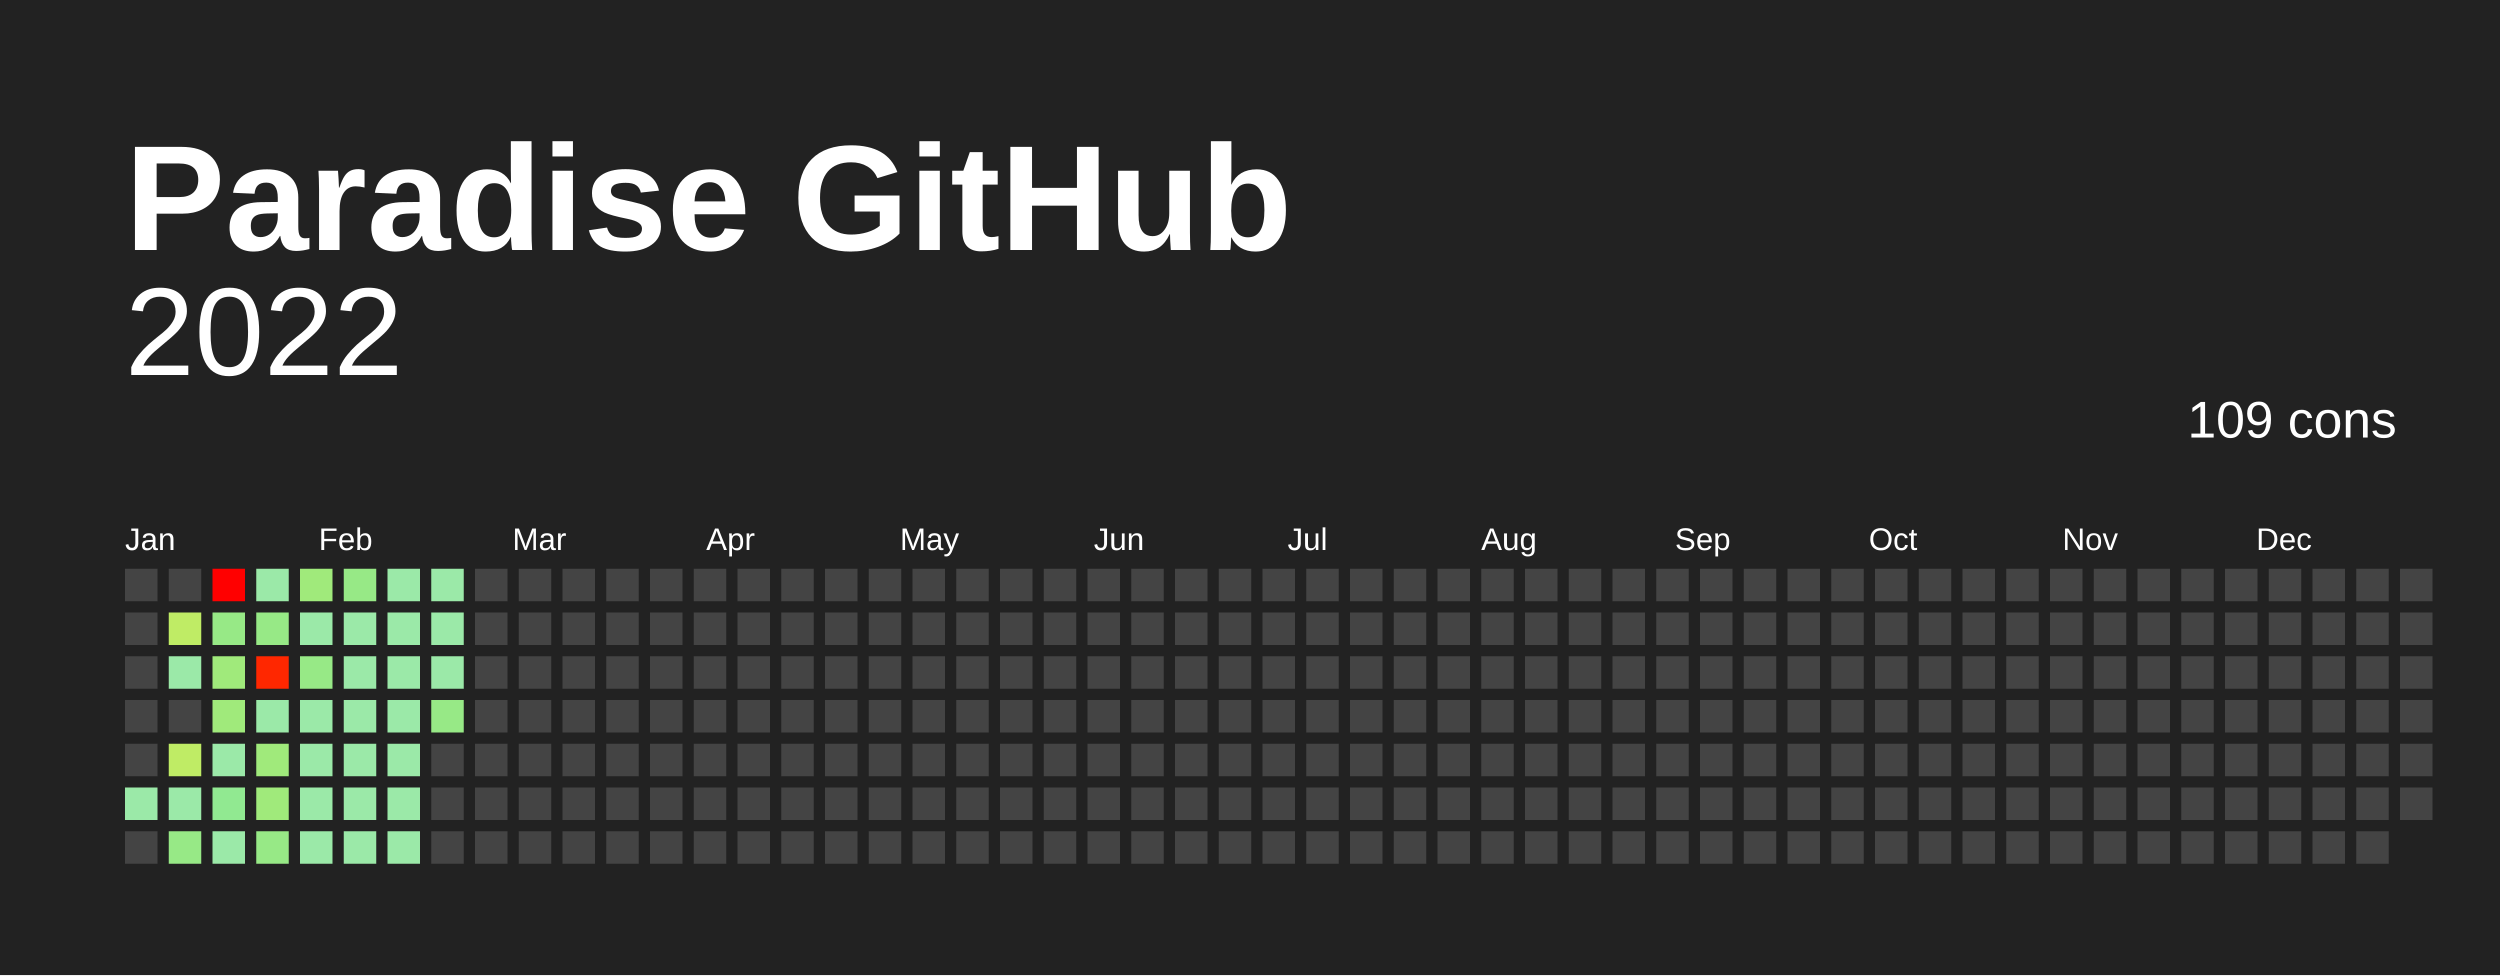
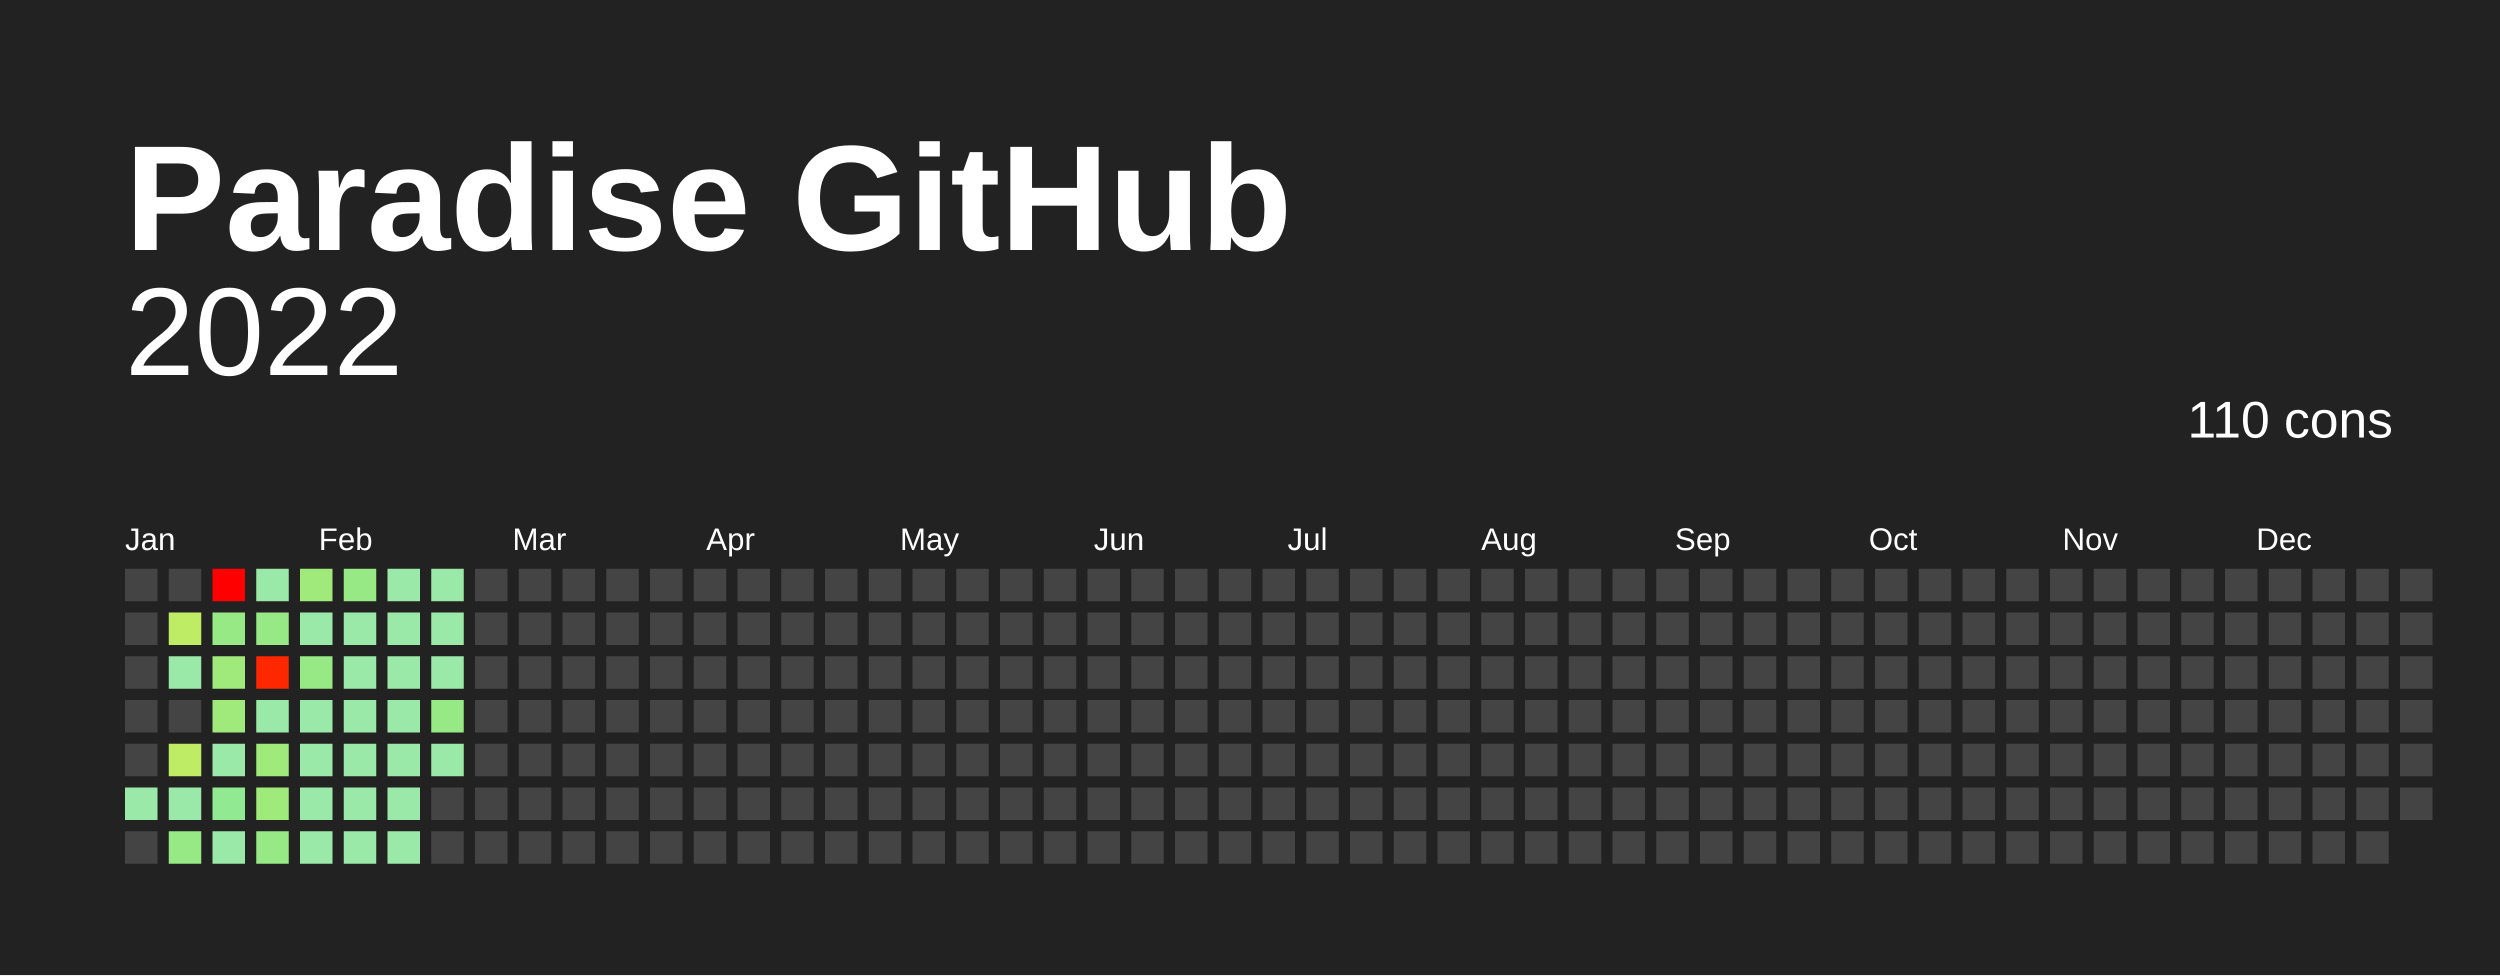
<svg xmlns="http://www.w3.org/2000/svg" baseProfile="full" height="78mm" version="1.1" viewBox="0,0,200,78" width="200mm">
  <defs />
  <rect fill="#222222" height="78" width="200" x="0" y="0" />
  <text fill="#FFFFFF" style="font-size:12px; font-family:Arial; font-weight:bold;" x="10" y="20">Paradise GitHub</text>
  <text alignment-baseline="hanging" fill="#FFFFFF" style="font-size:10.0px; font-family:Arial;" x="10" y="30">2022</text>
-   <text alignment-baseline="hanging" fill="#FFFFFF" style="font-size:4.125px; font-family:Arial;" x="175" y="35">109 cons</text>
+   <text alignment-baseline="hanging" fill="#FFFFFF" style="font-size:4.125px; font-family:Arial;" x="175" y="35">110 cons</text>
  <text fill="#FFFFFF" style="font-size:2.5px; font-family:Arial" x="10.0" y="44">Jan</text>
  <text fill="#FFFFFF" style="font-size:2.5px; font-family:Arial" x="25.5" y="44">Feb</text>
  <text fill="#FFFFFF" style="font-size:2.5px; font-family:Arial" x="41.0" y="44">Mar</text>
  <text fill="#FFFFFF" style="font-size:2.5px; font-family:Arial" x="56.5" y="44">Apr</text>
  <text fill="#FFFFFF" style="font-size:2.5px; font-family:Arial" x="72.0" y="44">May</text>
  <text fill="#FFFFFF" style="font-size:2.5px; font-family:Arial" x="87.5" y="44">Jun</text>
  <text fill="#FFFFFF" style="font-size:2.5px; font-family:Arial" x="103.0" y="44">Jul</text>
  <text fill="#FFFFFF" style="font-size:2.5px; font-family:Arial" x="118.5" y="44">Aug</text>
  <text fill="#FFFFFF" style="font-size:2.5px; font-family:Arial" x="134.0" y="44">Sep</text>
  <text fill="#FFFFFF" style="font-size:2.5px; font-family:Arial" x="149.5" y="44">Oct</text>
  <text fill="#FFFFFF" style="font-size:2.5px; font-family:Arial" x="165.0" y="44">Nov</text>
  <text fill="#FFFFFF" style="font-size:2.5px; font-family:Arial" x="180.5" y="44">Dec</text>
  <rect fill="#444444" height="2.6" width="2.6" x="10.0" y="45.5" />
  <rect fill="#444444" height="2.6" width="2.6" x="10.0" y="49.0" />
  <rect fill="#444444" height="2.6" width="2.6" x="10.0" y="52.5" />
  <rect fill="#444444" height="2.6" width="2.6" x="10.0" y="56.0" />
  <rect fill="#444444" height="2.6" width="2.6" x="10.0" y="59.5" />
  <rect fill="#9be9a8" height="2.6" width="2.6" x="10.0" y="63.0" />
  <rect fill="#444444" height="2.6" width="2.6" x="10.0" y="66.5" />
  <rect fill="#444444" height="2.6" width="2.6" x="13.5" y="45.5" />
  <rect fill="#bfec65" height="2.6" width="2.6" x="13.5" y="49.0" />
  <rect fill="#9be9a8" height="2.6" width="2.6" x="13.5" y="52.5" />
  <rect fill="#444444" height="2.6" width="2.6" x="13.5" y="56.0" />
  <rect fill="#bfec65" height="2.6" width="2.6" x="13.5" y="59.5" />
  <rect fill="#9be9a8" height="2.6" width="2.6" x="13.5" y="63.0" />
  <rect fill="#97e986" height="2.6" width="2.6" x="13.5" y="66.5" />
  <rect fill="red" height="2.6" width="2.6" x="17.0" y="45.5" />
  <rect fill="#97e986" height="2.6" width="2.6" x="17.0" y="49.0" />
  <rect fill="#a0ea7b" height="2.6" width="2.6" x="17.0" y="52.5" />
  <rect fill="#a0ea7b" height="2.6" width="2.6" x="17.0" y="56.0" />
  <rect fill="#9be9a8" height="2.6" width="2.6" x="17.0" y="59.5" />
  <rect fill="#91e991" height="2.6" width="2.6" x="17.0" y="63.0" />
  <rect fill="#9be9a8" height="2.6" width="2.6" x="17.0" y="66.5" />
  <rect fill="#9be9a8" height="2.6" width="2.6" x="20.5" y="45.5" />
  <rect fill="#97e986" height="2.6" width="2.6" x="20.5" y="49.0" />
  <rect fill="#ff2700" height="2.6" width="2.6" x="20.5" y="52.5" />
  <rect fill="#9be9a8" height="2.6" width="2.6" x="20.5" y="56.0" />
  <rect fill="#a0ea7b" height="2.6" width="2.6" x="20.5" y="59.5" />
  <rect fill="#a0ea7b" height="2.6" width="2.6" x="20.5" y="63.0" />
  <rect fill="#97e986" height="2.6" width="2.6" x="20.5" y="66.5" />
  <rect fill="#a0ea7b" height="2.6" width="2.6" x="24.0" y="45.5" />
  <rect fill="#9be9a8" height="2.6" width="2.6" x="24.0" y="49.0" />
  <rect fill="#97e986" height="2.6" width="2.6" x="24.0" y="52.5" />
  <rect fill="#9be9a8" height="2.6" width="2.6" x="24.0" y="56.0" />
  <rect fill="#9be9a8" height="2.6" width="2.6" x="24.0" y="59.5" />
  <rect fill="#9be9a8" height="2.6" width="2.6" x="24.0" y="63.0" />
  <rect fill="#9be9a8" height="2.6" width="2.6" x="24.0" y="66.5" />
  <rect fill="#97e986" height="2.6" width="2.6" x="27.5" y="45.5" />
  <rect fill="#9be9a8" height="2.6" width="2.6" x="27.5" y="49.0" />
  <rect fill="#9be9a8" height="2.6" width="2.6" x="27.5" y="52.5" />
  <rect fill="#9be9a8" height="2.6" width="2.6" x="27.5" y="56.0" />
  <rect fill="#9be9a8" height="2.6" width="2.6" x="27.5" y="59.5" />
  <rect fill="#9be9a8" height="2.6" width="2.6" x="27.5" y="63.0" />
  <rect fill="#9be9a8" height="2.6" width="2.6" x="27.5" y="66.5" />
  <rect fill="#9be9a8" height="2.6" width="2.6" x="31.0" y="45.5" />
  <rect fill="#9be9a8" height="2.6" width="2.6" x="31.0" y="49.0" />
  <rect fill="#9be9a8" height="2.6" width="2.6" x="31.0" y="52.5" />
  <rect fill="#9be9a8" height="2.6" width="2.6" x="31.0" y="56.0" />
  <rect fill="#9be9a8" height="2.6" width="2.6" x="31.0" y="59.5" />
  <rect fill="#9be9a8" height="2.6" width="2.6" x="31.0" y="63.0" />
  <rect fill="#9be9a8" height="2.6" width="2.6" x="31.0" y="66.5" />
  <rect fill="#9be9a8" height="2.6" width="2.6" x="34.5" y="45.5" />
  <rect fill="#9be9a8" height="2.6" width="2.6" x="34.5" y="49.0" />
  <rect fill="#9be9a8" height="2.6" width="2.6" x="34.5" y="52.5" />
  <rect fill="#97e986" height="2.6" width="2.6" x="34.5" y="56.0" />
-   <rect fill="#444444" height="2.6" width="2.6" x="34.5" y="59.5" />
+   <rect fill="#9be9a8" height="2.6" width="2.6" x="34.5" y="59.5" />
  <rect fill="#444444" height="2.6" width="2.6" x="34.5" y="63.0" />
  <rect fill="#444444" height="2.6" width="2.6" x="34.5" y="66.5" />
  <rect fill="#444444" height="2.6" width="2.6" x="38.0" y="45.5" />
  <rect fill="#444444" height="2.6" width="2.6" x="38.0" y="49.0" />
  <rect fill="#444444" height="2.6" width="2.6" x="38.0" y="52.5" />
  <rect fill="#444444" height="2.6" width="2.6" x="38.0" y="56.0" />
  <rect fill="#444444" height="2.6" width="2.6" x="38.0" y="59.5" />
  <rect fill="#444444" height="2.6" width="2.6" x="38.0" y="63.0" />
  <rect fill="#444444" height="2.6" width="2.6" x="38.0" y="66.5" />
  <rect fill="#444444" height="2.6" width="2.6" x="41.5" y="45.5" />
  <rect fill="#444444" height="2.6" width="2.6" x="41.5" y="49.0" />
  <rect fill="#444444" height="2.6" width="2.6" x="41.5" y="52.5" />
  <rect fill="#444444" height="2.6" width="2.6" x="41.5" y="56.0" />
  <rect fill="#444444" height="2.6" width="2.6" x="41.5" y="59.5" />
  <rect fill="#444444" height="2.6" width="2.6" x="41.5" y="63.0" />
  <rect fill="#444444" height="2.6" width="2.6" x="41.5" y="66.5" />
  <rect fill="#444444" height="2.6" width="2.6" x="45.0" y="45.5" />
  <rect fill="#444444" height="2.6" width="2.6" x="45.0" y="49.0" />
  <rect fill="#444444" height="2.6" width="2.6" x="45.0" y="52.5" />
  <rect fill="#444444" height="2.6" width="2.6" x="45.0" y="56.0" />
  <rect fill="#444444" height="2.6" width="2.6" x="45.0" y="59.5" />
  <rect fill="#444444" height="2.6" width="2.6" x="45.0" y="63.0" />
  <rect fill="#444444" height="2.6" width="2.6" x="45.0" y="66.5" />
  <rect fill="#444444" height="2.6" width="2.6" x="48.5" y="45.5" />
  <rect fill="#444444" height="2.6" width="2.6" x="48.5" y="49.0" />
  <rect fill="#444444" height="2.6" width="2.6" x="48.5" y="52.5" />
  <rect fill="#444444" height="2.6" width="2.6" x="48.5" y="56.0" />
  <rect fill="#444444" height="2.6" width="2.6" x="48.5" y="59.5" />
  <rect fill="#444444" height="2.6" width="2.6" x="48.5" y="63.0" />
  <rect fill="#444444" height="2.6" width="2.6" x="48.5" y="66.5" />
  <rect fill="#444444" height="2.6" width="2.6" x="52.0" y="45.5" />
  <rect fill="#444444" height="2.6" width="2.6" x="52.0" y="49.0" />
  <rect fill="#444444" height="2.6" width="2.6" x="52.0" y="52.5" />
  <rect fill="#444444" height="2.6" width="2.6" x="52.0" y="56.0" />
  <rect fill="#444444" height="2.6" width="2.6" x="52.0" y="59.5" />
  <rect fill="#444444" height="2.6" width="2.6" x="52.0" y="63.0" />
  <rect fill="#444444" height="2.6" width="2.6" x="52.0" y="66.5" />
  <rect fill="#444444" height="2.6" width="2.6" x="55.5" y="45.5" />
  <rect fill="#444444" height="2.6" width="2.6" x="55.5" y="49.0" />
  <rect fill="#444444" height="2.6" width="2.6" x="55.5" y="52.5" />
  <rect fill="#444444" height="2.6" width="2.6" x="55.5" y="56.0" />
  <rect fill="#444444" height="2.6" width="2.6" x="55.5" y="59.5" />
  <rect fill="#444444" height="2.6" width="2.6" x="55.5" y="63.0" />
  <rect fill="#444444" height="2.6" width="2.6" x="55.5" y="66.5" />
  <rect fill="#444444" height="2.6" width="2.6" x="59.0" y="45.5" />
  <rect fill="#444444" height="2.6" width="2.6" x="59.0" y="49.0" />
  <rect fill="#444444" height="2.6" width="2.6" x="59.0" y="52.5" />
  <rect fill="#444444" height="2.6" width="2.6" x="59.0" y="56.0" />
  <rect fill="#444444" height="2.6" width="2.6" x="59.0" y="59.5" />
  <rect fill="#444444" height="2.6" width="2.6" x="59.0" y="63.0" />
  <rect fill="#444444" height="2.6" width="2.6" x="59.0" y="66.5" />
  <rect fill="#444444" height="2.6" width="2.6" x="62.5" y="45.5" />
  <rect fill="#444444" height="2.6" width="2.6" x="62.5" y="49.0" />
  <rect fill="#444444" height="2.6" width="2.6" x="62.5" y="52.5" />
  <rect fill="#444444" height="2.6" width="2.6" x="62.5" y="56.0" />
  <rect fill="#444444" height="2.6" width="2.6" x="62.5" y="59.5" />
  <rect fill="#444444" height="2.6" width="2.6" x="62.5" y="63.0" />
  <rect fill="#444444" height="2.6" width="2.6" x="62.5" y="66.5" />
  <rect fill="#444444" height="2.6" width="2.6" x="66.0" y="45.5" />
  <rect fill="#444444" height="2.6" width="2.6" x="66.0" y="49.0" />
  <rect fill="#444444" height="2.6" width="2.6" x="66.0" y="52.5" />
  <rect fill="#444444" height="2.6" width="2.6" x="66.0" y="56.0" />
  <rect fill="#444444" height="2.6" width="2.6" x="66.0" y="59.5" />
  <rect fill="#444444" height="2.6" width="2.6" x="66.0" y="63.0" />
  <rect fill="#444444" height="2.6" width="2.6" x="66.0" y="66.5" />
  <rect fill="#444444" height="2.6" width="2.6" x="69.5" y="45.5" />
  <rect fill="#444444" height="2.6" width="2.6" x="69.5" y="49.0" />
  <rect fill="#444444" height="2.6" width="2.6" x="69.5" y="52.5" />
  <rect fill="#444444" height="2.6" width="2.6" x="69.5" y="56.0" />
  <rect fill="#444444" height="2.6" width="2.6" x="69.5" y="59.5" />
  <rect fill="#444444" height="2.6" width="2.6" x="69.5" y="63.0" />
  <rect fill="#444444" height="2.6" width="2.6" x="69.5" y="66.5" />
  <rect fill="#444444" height="2.6" width="2.6" x="73.0" y="45.5" />
  <rect fill="#444444" height="2.6" width="2.6" x="73.0" y="49.0" />
  <rect fill="#444444" height="2.6" width="2.6" x="73.0" y="52.5" />
  <rect fill="#444444" height="2.6" width="2.6" x="73.0" y="56.0" />
  <rect fill="#444444" height="2.6" width="2.6" x="73.0" y="59.5" />
  <rect fill="#444444" height="2.6" width="2.6" x="73.0" y="63.0" />
  <rect fill="#444444" height="2.6" width="2.6" x="73.0" y="66.5" />
  <rect fill="#444444" height="2.6" width="2.6" x="76.5" y="45.5" />
  <rect fill="#444444" height="2.6" width="2.6" x="76.5" y="49.0" />
  <rect fill="#444444" height="2.6" width="2.6" x="76.5" y="52.5" />
  <rect fill="#444444" height="2.6" width="2.6" x="76.5" y="56.0" />
  <rect fill="#444444" height="2.6" width="2.6" x="76.5" y="59.5" />
  <rect fill="#444444" height="2.6" width="2.6" x="76.5" y="63.0" />
  <rect fill="#444444" height="2.6" width="2.6" x="76.5" y="66.5" />
  <rect fill="#444444" height="2.6" width="2.6" x="80.0" y="45.5" />
  <rect fill="#444444" height="2.6" width="2.6" x="80.0" y="49.0" />
  <rect fill="#444444" height="2.6" width="2.6" x="80.0" y="52.5" />
  <rect fill="#444444" height="2.6" width="2.6" x="80.0" y="56.0" />
  <rect fill="#444444" height="2.6" width="2.6" x="80.0" y="59.5" />
  <rect fill="#444444" height="2.6" width="2.6" x="80.0" y="63.0" />
  <rect fill="#444444" height="2.6" width="2.6" x="80.0" y="66.5" />
  <rect fill="#444444" height="2.6" width="2.6" x="83.5" y="45.5" />
  <rect fill="#444444" height="2.6" width="2.6" x="83.5" y="49.0" />
  <rect fill="#444444" height="2.6" width="2.6" x="83.5" y="52.5" />
  <rect fill="#444444" height="2.6" width="2.6" x="83.5" y="56.0" />
  <rect fill="#444444" height="2.6" width="2.6" x="83.5" y="59.5" />
  <rect fill="#444444" height="2.6" width="2.6" x="83.5" y="63.0" />
  <rect fill="#444444" height="2.6" width="2.6" x="83.5" y="66.5" />
  <rect fill="#444444" height="2.6" width="2.6" x="87.0" y="45.5" />
  <rect fill="#444444" height="2.6" width="2.6" x="87.0" y="49.0" />
  <rect fill="#444444" height="2.6" width="2.6" x="87.0" y="52.5" />
  <rect fill="#444444" height="2.6" width="2.6" x="87.0" y="56.0" />
  <rect fill="#444444" height="2.6" width="2.6" x="87.0" y="59.5" />
  <rect fill="#444444" height="2.6" width="2.6" x="87.0" y="63.0" />
  <rect fill="#444444" height="2.6" width="2.6" x="87.0" y="66.5" />
  <rect fill="#444444" height="2.6" width="2.6" x="90.5" y="45.5" />
  <rect fill="#444444" height="2.6" width="2.6" x="90.5" y="49.0" />
  <rect fill="#444444" height="2.6" width="2.6" x="90.5" y="52.5" />
  <rect fill="#444444" height="2.6" width="2.6" x="90.5" y="56.0" />
  <rect fill="#444444" height="2.6" width="2.6" x="90.5" y="59.5" />
  <rect fill="#444444" height="2.6" width="2.6" x="90.5" y="63.0" />
  <rect fill="#444444" height="2.6" width="2.6" x="90.5" y="66.5" />
  <rect fill="#444444" height="2.6" width="2.6" x="94.0" y="45.5" />
  <rect fill="#444444" height="2.6" width="2.6" x="94.0" y="49.0" />
  <rect fill="#444444" height="2.6" width="2.6" x="94.0" y="52.5" />
  <rect fill="#444444" height="2.6" width="2.6" x="94.0" y="56.0" />
  <rect fill="#444444" height="2.6" width="2.6" x="94.0" y="59.5" />
  <rect fill="#444444" height="2.6" width="2.6" x="94.0" y="63.0" />
  <rect fill="#444444" height="2.6" width="2.6" x="94.0" y="66.5" />
  <rect fill="#444444" height="2.6" width="2.6" x="97.5" y="45.5" />
  <rect fill="#444444" height="2.6" width="2.6" x="97.5" y="49.0" />
  <rect fill="#444444" height="2.6" width="2.6" x="97.5" y="52.5" />
  <rect fill="#444444" height="2.6" width="2.6" x="97.5" y="56.0" />
  <rect fill="#444444" height="2.6" width="2.6" x="97.5" y="59.5" />
  <rect fill="#444444" height="2.6" width="2.6" x="97.5" y="63.0" />
  <rect fill="#444444" height="2.6" width="2.6" x="97.5" y="66.5" />
  <rect fill="#444444" height="2.6" width="2.6" x="101.0" y="45.5" />
  <rect fill="#444444" height="2.6" width="2.6" x="101.0" y="49.0" />
  <rect fill="#444444" height="2.6" width="2.6" x="101.0" y="52.5" />
  <rect fill="#444444" height="2.6" width="2.6" x="101.0" y="56.0" />
  <rect fill="#444444" height="2.6" width="2.6" x="101.0" y="59.5" />
  <rect fill="#444444" height="2.6" width="2.6" x="101.0" y="63.0" />
  <rect fill="#444444" height="2.6" width="2.6" x="101.0" y="66.5" />
  <rect fill="#444444" height="2.6" width="2.6" x="104.5" y="45.5" />
  <rect fill="#444444" height="2.6" width="2.6" x="104.5" y="49.0" />
  <rect fill="#444444" height="2.6" width="2.6" x="104.5" y="52.5" />
  <rect fill="#444444" height="2.6" width="2.6" x="104.5" y="56.0" />
  <rect fill="#444444" height="2.6" width="2.6" x="104.5" y="59.5" />
  <rect fill="#444444" height="2.6" width="2.6" x="104.5" y="63.0" />
  <rect fill="#444444" height="2.6" width="2.6" x="104.5" y="66.5" />
  <rect fill="#444444" height="2.6" width="2.6" x="108.0" y="45.5" />
  <rect fill="#444444" height="2.6" width="2.6" x="108.0" y="49.0" />
  <rect fill="#444444" height="2.6" width="2.6" x="108.0" y="52.5" />
  <rect fill="#444444" height="2.6" width="2.6" x="108.0" y="56.0" />
  <rect fill="#444444" height="2.6" width="2.6" x="108.0" y="59.5" />
  <rect fill="#444444" height="2.6" width="2.6" x="108.0" y="63.0" />
  <rect fill="#444444" height="2.6" width="2.6" x="108.0" y="66.5" />
  <rect fill="#444444" height="2.6" width="2.6" x="111.5" y="45.5" />
  <rect fill="#444444" height="2.6" width="2.6" x="111.5" y="49.0" />
  <rect fill="#444444" height="2.6" width="2.6" x="111.5" y="52.5" />
  <rect fill="#444444" height="2.6" width="2.6" x="111.5" y="56.0" />
  <rect fill="#444444" height="2.6" width="2.6" x="111.5" y="59.5" />
  <rect fill="#444444" height="2.6" width="2.6" x="111.5" y="63.0" />
  <rect fill="#444444" height="2.6" width="2.6" x="111.5" y="66.5" />
  <rect fill="#444444" height="2.6" width="2.6" x="115.0" y="45.5" />
  <rect fill="#444444" height="2.6" width="2.6" x="115.0" y="49.0" />
  <rect fill="#444444" height="2.6" width="2.6" x="115.0" y="52.5" />
  <rect fill="#444444" height="2.6" width="2.6" x="115.0" y="56.0" />
  <rect fill="#444444" height="2.6" width="2.6" x="115.0" y="59.5" />
  <rect fill="#444444" height="2.6" width="2.6" x="115.0" y="63.0" />
  <rect fill="#444444" height="2.6" width="2.6" x="115.0" y="66.5" />
  <rect fill="#444444" height="2.6" width="2.6" x="118.5" y="45.5" />
  <rect fill="#444444" height="2.6" width="2.6" x="118.5" y="49.0" />
  <rect fill="#444444" height="2.6" width="2.6" x="118.5" y="52.5" />
  <rect fill="#444444" height="2.6" width="2.6" x="118.5" y="56.0" />
  <rect fill="#444444" height="2.6" width="2.6" x="118.5" y="59.5" />
  <rect fill="#444444" height="2.6" width="2.6" x="118.5" y="63.0" />
  <rect fill="#444444" height="2.6" width="2.6" x="118.5" y="66.5" />
  <rect fill="#444444" height="2.6" width="2.6" x="122.0" y="45.5" />
  <rect fill="#444444" height="2.6" width="2.6" x="122.0" y="49.0" />
  <rect fill="#444444" height="2.6" width="2.6" x="122.0" y="52.5" />
  <rect fill="#444444" height="2.6" width="2.6" x="122.0" y="56.0" />
  <rect fill="#444444" height="2.6" width="2.6" x="122.0" y="59.5" />
  <rect fill="#444444" height="2.6" width="2.6" x="122.0" y="63.0" />
  <rect fill="#444444" height="2.6" width="2.6" x="122.0" y="66.5" />
  <rect fill="#444444" height="2.6" width="2.6" x="125.5" y="45.5" />
  <rect fill="#444444" height="2.6" width="2.6" x="125.5" y="49.0" />
  <rect fill="#444444" height="2.6" width="2.6" x="125.5" y="52.5" />
  <rect fill="#444444" height="2.6" width="2.6" x="125.5" y="56.0" />
  <rect fill="#444444" height="2.6" width="2.6" x="125.5" y="59.5" />
  <rect fill="#444444" height="2.6" width="2.6" x="125.5" y="63.0" />
  <rect fill="#444444" height="2.6" width="2.6" x="125.5" y="66.5" />
  <rect fill="#444444" height="2.6" width="2.6" x="129.0" y="45.5" />
  <rect fill="#444444" height="2.6" width="2.6" x="129.0" y="49.0" />
  <rect fill="#444444" height="2.6" width="2.6" x="129.0" y="52.5" />
  <rect fill="#444444" height="2.6" width="2.6" x="129.0" y="56.0" />
  <rect fill="#444444" height="2.6" width="2.6" x="129.0" y="59.5" />
  <rect fill="#444444" height="2.6" width="2.6" x="129.0" y="63.0" />
  <rect fill="#444444" height="2.6" width="2.6" x="129.0" y="66.5" />
  <rect fill="#444444" height="2.6" width="2.6" x="132.5" y="45.5" />
  <rect fill="#444444" height="2.6" width="2.6" x="132.5" y="49.0" />
  <rect fill="#444444" height="2.6" width="2.6" x="132.5" y="52.5" />
  <rect fill="#444444" height="2.6" width="2.6" x="132.5" y="56.0" />
  <rect fill="#444444" height="2.6" width="2.6" x="132.5" y="59.5" />
  <rect fill="#444444" height="2.6" width="2.6" x="132.5" y="63.0" />
  <rect fill="#444444" height="2.6" width="2.6" x="132.5" y="66.5" />
  <rect fill="#444444" height="2.6" width="2.6" x="136.0" y="45.5" />
  <rect fill="#444444" height="2.6" width="2.6" x="136.0" y="49.0" />
  <rect fill="#444444" height="2.6" width="2.6" x="136.0" y="52.5" />
  <rect fill="#444444" height="2.6" width="2.6" x="136.0" y="56.0" />
  <rect fill="#444444" height="2.6" width="2.6" x="136.0" y="59.5" />
  <rect fill="#444444" height="2.6" width="2.6" x="136.0" y="63.0" />
  <rect fill="#444444" height="2.6" width="2.6" x="136.0" y="66.5" />
  <rect fill="#444444" height="2.6" width="2.6" x="139.5" y="45.5" />
  <rect fill="#444444" height="2.6" width="2.6" x="139.5" y="49.0" />
  <rect fill="#444444" height="2.6" width="2.6" x="139.5" y="52.5" />
  <rect fill="#444444" height="2.6" width="2.6" x="139.5" y="56.0" />
  <rect fill="#444444" height="2.6" width="2.6" x="139.5" y="59.5" />
  <rect fill="#444444" height="2.6" width="2.6" x="139.5" y="63.0" />
  <rect fill="#444444" height="2.6" width="2.6" x="139.5" y="66.5" />
  <rect fill="#444444" height="2.6" width="2.6" x="143.0" y="45.5" />
  <rect fill="#444444" height="2.6" width="2.6" x="143.0" y="49.0" />
  <rect fill="#444444" height="2.6" width="2.6" x="143.0" y="52.5" />
  <rect fill="#444444" height="2.6" width="2.6" x="143.0" y="56.0" />
  <rect fill="#444444" height="2.6" width="2.6" x="143.0" y="59.5" />
  <rect fill="#444444" height="2.6" width="2.6" x="143.0" y="63.0" />
  <rect fill="#444444" height="2.6" width="2.6" x="143.0" y="66.5" />
  <rect fill="#444444" height="2.6" width="2.6" x="146.5" y="45.5" />
  <rect fill="#444444" height="2.6" width="2.6" x="146.5" y="49.0" />
  <rect fill="#444444" height="2.6" width="2.6" x="146.5" y="52.5" />
  <rect fill="#444444" height="2.6" width="2.6" x="146.5" y="56.0" />
  <rect fill="#444444" height="2.6" width="2.6" x="146.5" y="59.5" />
  <rect fill="#444444" height="2.6" width="2.6" x="146.5" y="63.0" />
  <rect fill="#444444" height="2.6" width="2.6" x="146.5" y="66.5" />
  <rect fill="#444444" height="2.6" width="2.6" x="150.0" y="45.5" />
  <rect fill="#444444" height="2.6" width="2.6" x="150.0" y="49.0" />
  <rect fill="#444444" height="2.6" width="2.6" x="150.0" y="52.5" />
  <rect fill="#444444" height="2.6" width="2.6" x="150.0" y="56.0" />
  <rect fill="#444444" height="2.6" width="2.6" x="150.0" y="59.5" />
  <rect fill="#444444" height="2.6" width="2.6" x="150.0" y="63.0" />
  <rect fill="#444444" height="2.6" width="2.6" x="150.0" y="66.5" />
  <rect fill="#444444" height="2.6" width="2.6" x="153.5" y="45.5" />
  <rect fill="#444444" height="2.6" width="2.6" x="153.5" y="49.0" />
  <rect fill="#444444" height="2.6" width="2.6" x="153.5" y="52.5" />
  <rect fill="#444444" height="2.6" width="2.6" x="153.5" y="56.0" />
  <rect fill="#444444" height="2.6" width="2.6" x="153.5" y="59.5" />
  <rect fill="#444444" height="2.6" width="2.6" x="153.5" y="63.0" />
  <rect fill="#444444" height="2.6" width="2.6" x="153.5" y="66.5" />
  <rect fill="#444444" height="2.6" width="2.6" x="157.0" y="45.5" />
  <rect fill="#444444" height="2.6" width="2.6" x="157.0" y="49.0" />
  <rect fill="#444444" height="2.6" width="2.6" x="157.0" y="52.5" />
  <rect fill="#444444" height="2.6" width="2.6" x="157.0" y="56.0" />
  <rect fill="#444444" height="2.6" width="2.6" x="157.0" y="59.5" />
  <rect fill="#444444" height="2.6" width="2.6" x="157.0" y="63.0" />
  <rect fill="#444444" height="2.6" width="2.6" x="157.0" y="66.5" />
  <rect fill="#444444" height="2.6" width="2.6" x="160.5" y="45.5" />
  <rect fill="#444444" height="2.6" width="2.6" x="160.5" y="49.0" />
  <rect fill="#444444" height="2.6" width="2.6" x="160.5" y="52.5" />
  <rect fill="#444444" height="2.6" width="2.6" x="160.5" y="56.0" />
  <rect fill="#444444" height="2.6" width="2.6" x="160.5" y="59.5" />
  <rect fill="#444444" height="2.6" width="2.6" x="160.5" y="63.0" />
  <rect fill="#444444" height="2.6" width="2.6" x="160.5" y="66.5" />
  <rect fill="#444444" height="2.6" width="2.6" x="164.0" y="45.5" />
  <rect fill="#444444" height="2.6" width="2.6" x="164.0" y="49.0" />
  <rect fill="#444444" height="2.6" width="2.6" x="164.0" y="52.5" />
  <rect fill="#444444" height="2.6" width="2.6" x="164.0" y="56.0" />
  <rect fill="#444444" height="2.6" width="2.6" x="164.0" y="59.5" />
  <rect fill="#444444" height="2.6" width="2.6" x="164.0" y="63.0" />
  <rect fill="#444444" height="2.6" width="2.6" x="164.0" y="66.5" />
  <rect fill="#444444" height="2.6" width="2.6" x="167.5" y="45.5" />
  <rect fill="#444444" height="2.6" width="2.6" x="167.5" y="49.0" />
  <rect fill="#444444" height="2.6" width="2.6" x="167.5" y="52.5" />
  <rect fill="#444444" height="2.6" width="2.6" x="167.5" y="56.0" />
  <rect fill="#444444" height="2.6" width="2.6" x="167.5" y="59.5" />
  <rect fill="#444444" height="2.6" width="2.6" x="167.5" y="63.0" />
  <rect fill="#444444" height="2.6" width="2.6" x="167.5" y="66.5" />
  <rect fill="#444444" height="2.6" width="2.6" x="171.0" y="45.5" />
  <rect fill="#444444" height="2.6" width="2.6" x="171.0" y="49.0" />
  <rect fill="#444444" height="2.6" width="2.6" x="171.0" y="52.5" />
  <rect fill="#444444" height="2.6" width="2.6" x="171.0" y="56.0" />
  <rect fill="#444444" height="2.6" width="2.6" x="171.0" y="59.5" />
  <rect fill="#444444" height="2.6" width="2.6" x="171.0" y="63.0" />
  <rect fill="#444444" height="2.6" width="2.6" x="171.0" y="66.5" />
  <rect fill="#444444" height="2.6" width="2.6" x="174.5" y="45.5" />
  <rect fill="#444444" height="2.6" width="2.6" x="174.5" y="49.0" />
  <rect fill="#444444" height="2.6" width="2.6" x="174.5" y="52.5" />
  <rect fill="#444444" height="2.6" width="2.6" x="174.5" y="56.0" />
  <rect fill="#444444" height="2.6" width="2.6" x="174.5" y="59.5" />
  <rect fill="#444444" height="2.6" width="2.6" x="174.5" y="63.0" />
  <rect fill="#444444" height="2.6" width="2.6" x="174.5" y="66.5" />
  <rect fill="#444444" height="2.6" width="2.6" x="178.0" y="45.5" />
  <rect fill="#444444" height="2.6" width="2.6" x="178.0" y="49.0" />
  <rect fill="#444444" height="2.6" width="2.6" x="178.0" y="52.5" />
  <rect fill="#444444" height="2.6" width="2.6" x="178.0" y="56.0" />
  <rect fill="#444444" height="2.6" width="2.6" x="178.0" y="59.5" />
  <rect fill="#444444" height="2.6" width="2.6" x="178.0" y="63.0" />
  <rect fill="#444444" height="2.6" width="2.6" x="178.0" y="66.5" />
  <rect fill="#444444" height="2.6" width="2.6" x="181.5" y="45.5" />
  <rect fill="#444444" height="2.6" width="2.6" x="181.5" y="49.0" />
  <rect fill="#444444" height="2.6" width="2.6" x="181.5" y="52.5" />
  <rect fill="#444444" height="2.6" width="2.6" x="181.5" y="56.0" />
  <rect fill="#444444" height="2.6" width="2.6" x="181.5" y="59.5" />
  <rect fill="#444444" height="2.6" width="2.6" x="181.5" y="63.0" />
  <rect fill="#444444" height="2.6" width="2.6" x="181.5" y="66.5" />
  <rect fill="#444444" height="2.6" width="2.6" x="185.0" y="45.5" />
  <rect fill="#444444" height="2.6" width="2.6" x="185.0" y="49.0" />
  <rect fill="#444444" height="2.6" width="2.6" x="185.0" y="52.5" />
  <rect fill="#444444" height="2.6" width="2.6" x="185.0" y="56.0" />
  <rect fill="#444444" height="2.6" width="2.6" x="185.0" y="59.5" />
  <rect fill="#444444" height="2.6" width="2.6" x="185.0" y="63.0" />
  <rect fill="#444444" height="2.6" width="2.6" x="185.0" y="66.5" />
  <rect fill="#444444" height="2.6" width="2.6" x="188.5" y="45.5" />
  <rect fill="#444444" height="2.6" width="2.6" x="188.5" y="49.0" />
  <rect fill="#444444" height="2.6" width="2.6" x="188.5" y="52.5" />
  <rect fill="#444444" height="2.6" width="2.6" x="188.5" y="56.0" />
  <rect fill="#444444" height="2.6" width="2.6" x="188.5" y="59.5" />
  <rect fill="#444444" height="2.6" width="2.6" x="188.5" y="63.0" />
  <rect fill="#444444" height="2.6" width="2.6" x="188.5" y="66.5" />
  <rect fill="#444444" height="2.6" width="2.6" x="192.0" y="45.5" />
  <rect fill="#444444" height="2.6" width="2.6" x="192.0" y="49.0" />
  <rect fill="#444444" height="2.6" width="2.6" x="192.0" y="52.5" />
  <rect fill="#444444" height="2.6" width="2.6" x="192.0" y="56.0" />
  <rect fill="#444444" height="2.6" width="2.6" x="192.0" y="59.5" />
  <rect fill="#444444" height="2.6" width="2.6" x="192.0" y="63.0" />
</svg>
